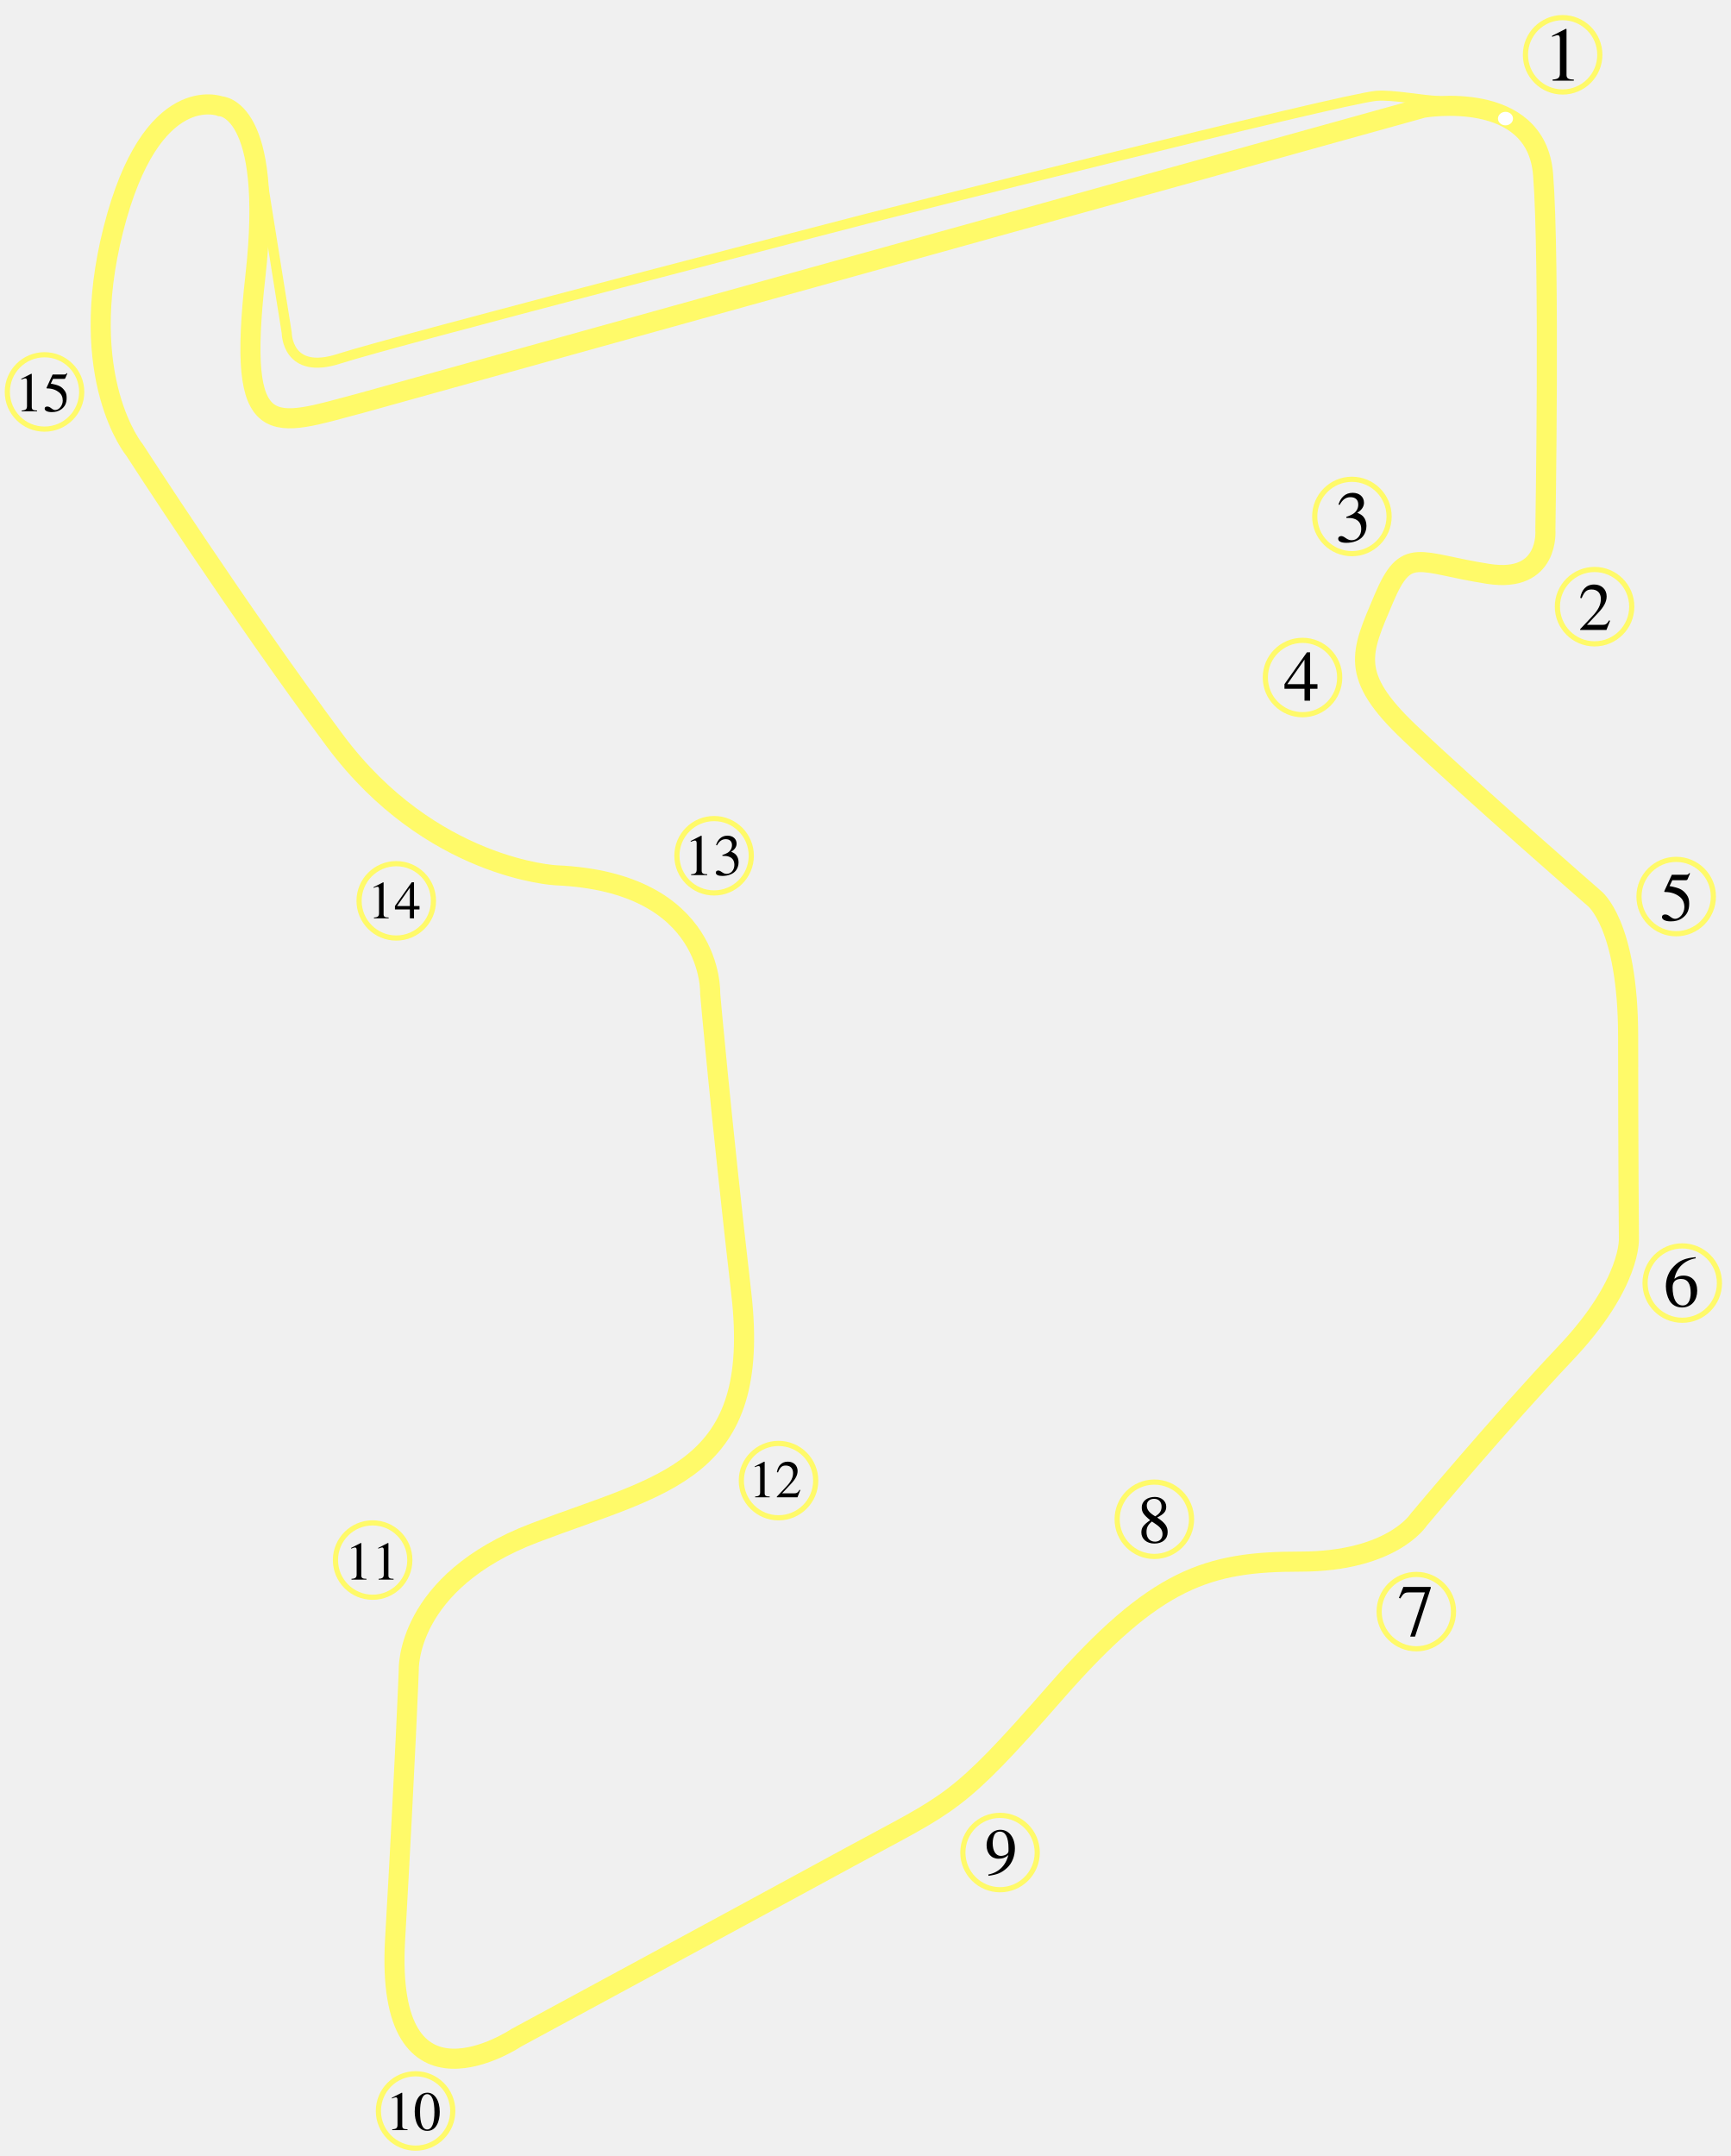
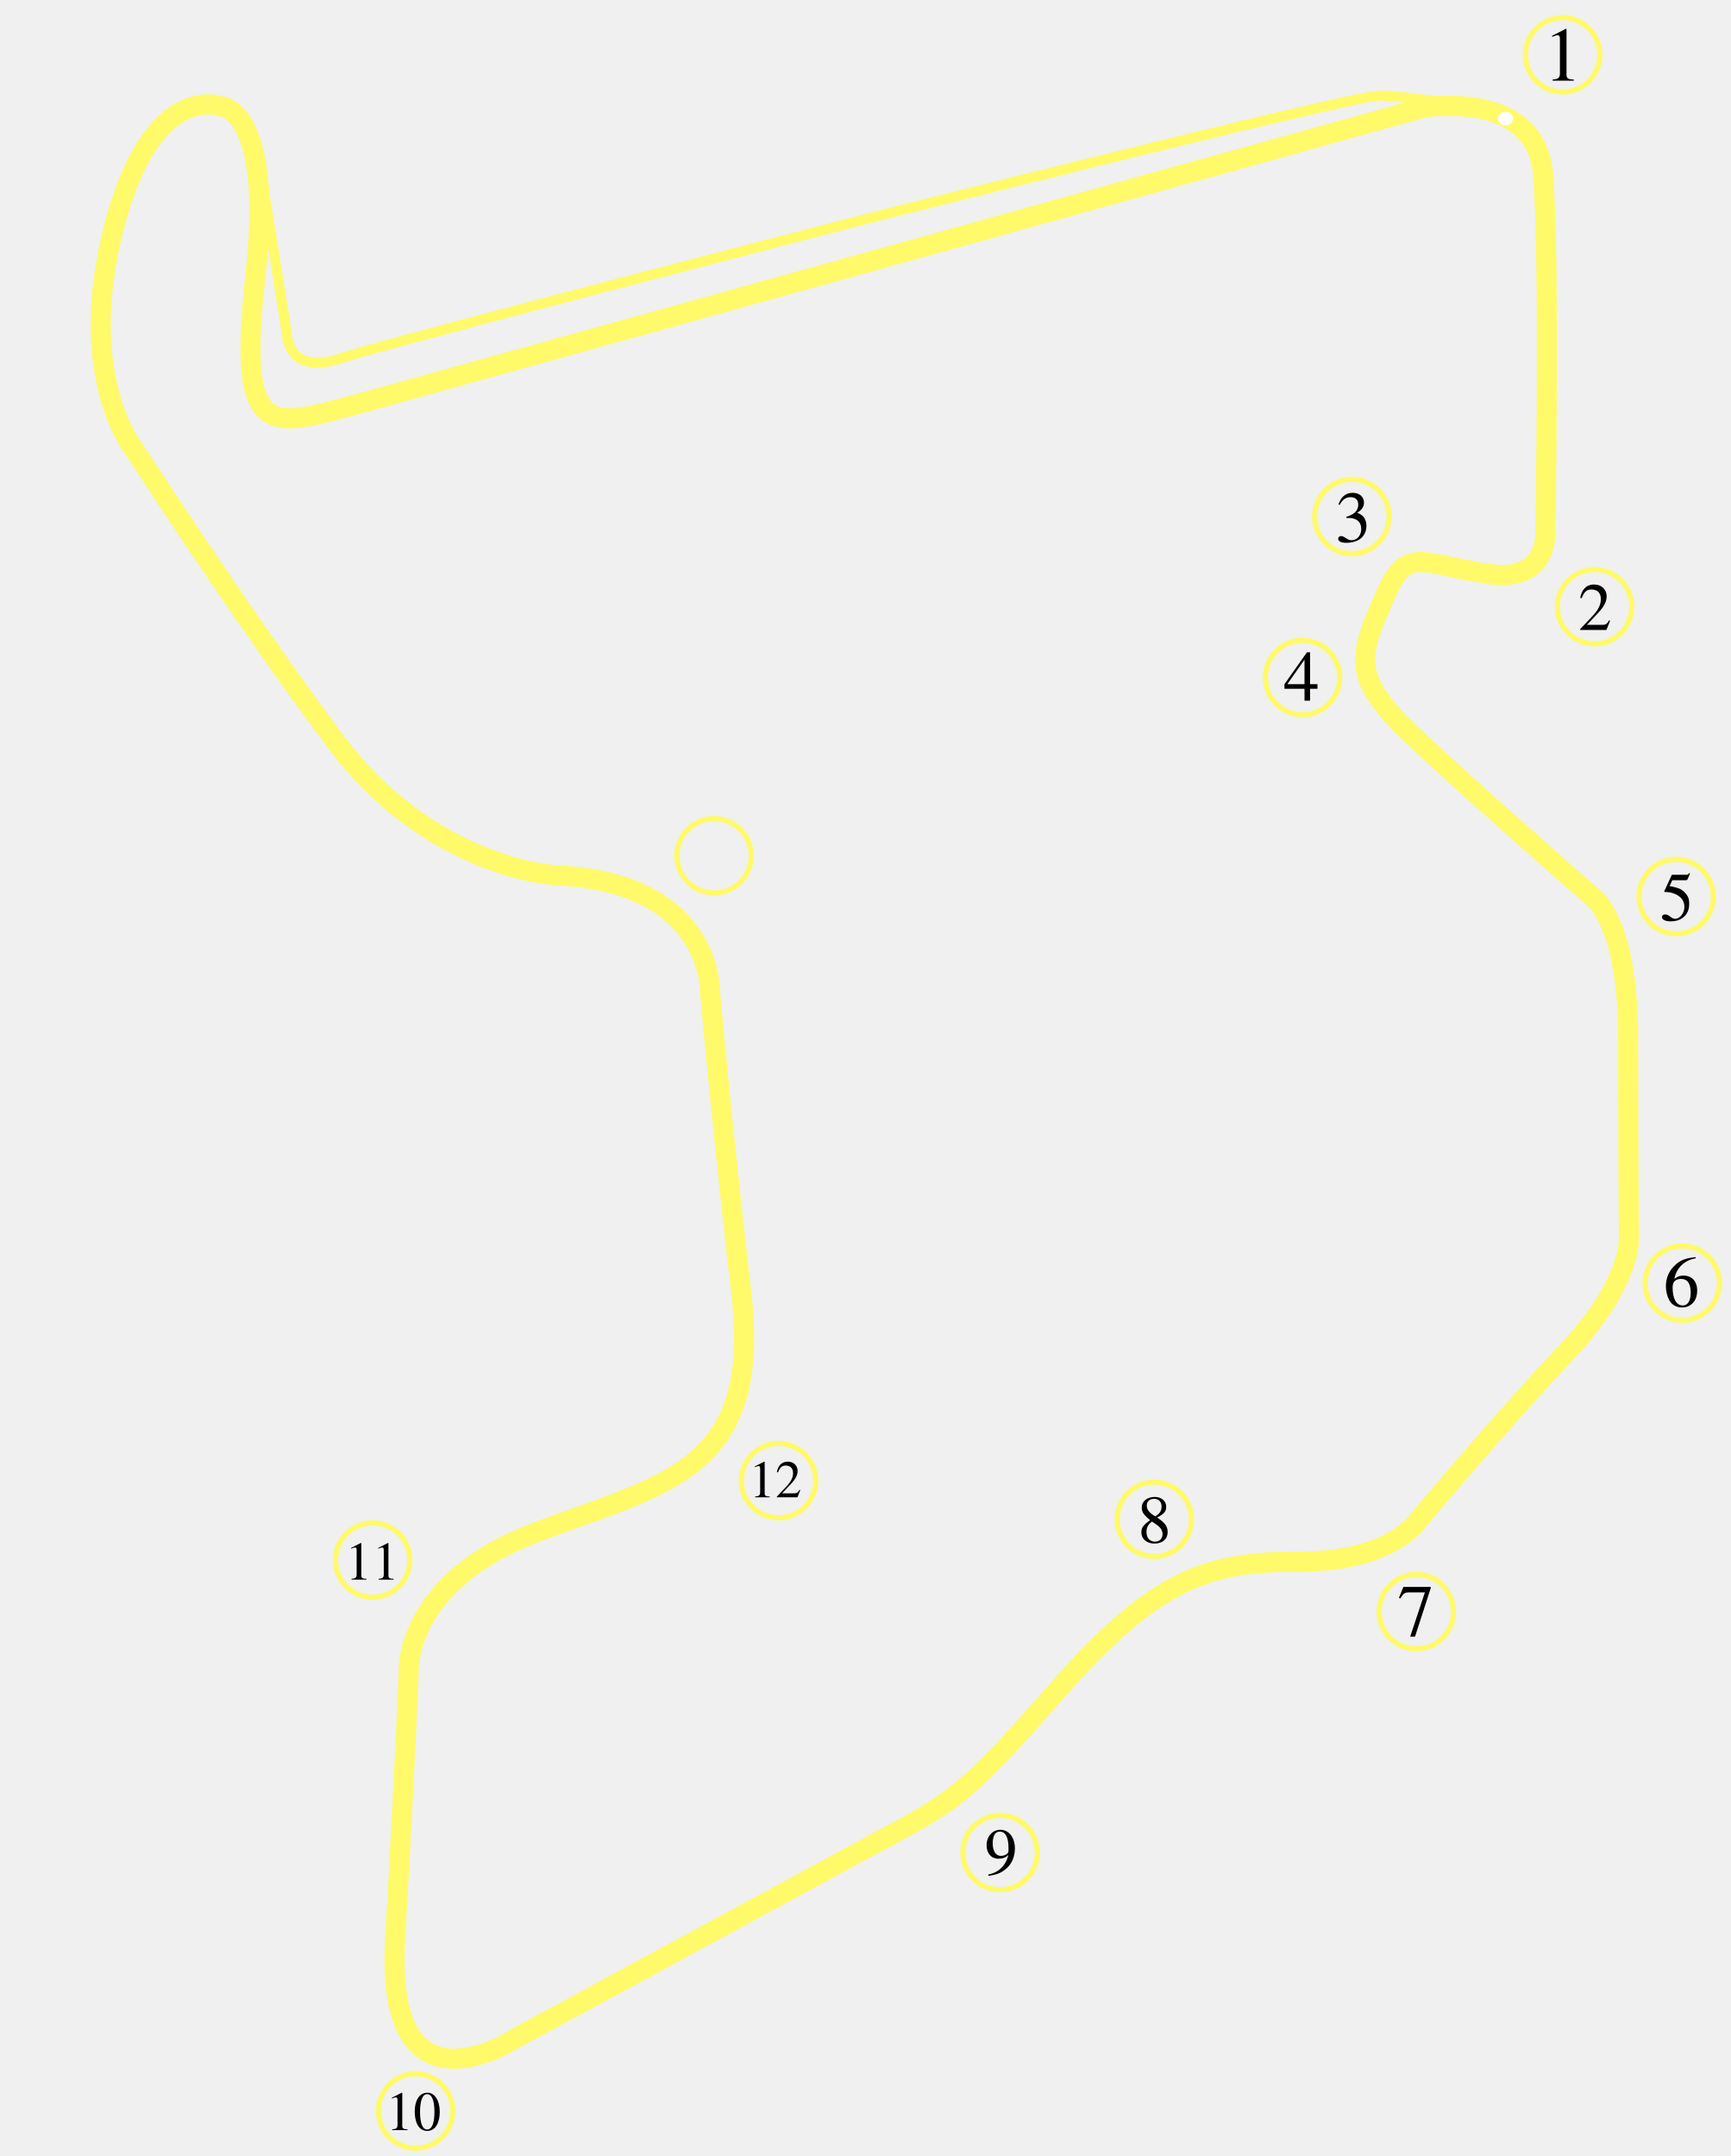
<svg xmlns="http://www.w3.org/2000/svg" width="430.862mm" height="536.701mm" viewBox="0 0 430.862 536.701" version="1.1" id="svg1">
  <defs id="defs1" />
  <g id="layer1" transform="translate(141.2875,177.0063)">
    <path id="path33" d="m -51.448,-76.664 264.394,-73.516 c 0,0 28.159,-4.914 29.86,16.631 1.701,21.545 0.567,88.446 0.567,88.446 0,0 1.17,13.329 -14.174,10.961 -17.626,-2.719 -20.411,-7.182 -26.08,6.237 -5.67,13.418 -8.693,18.899 6.426,33.262 15.119,14.363 45.924,41.199 45.924,41.199 0,0 8.504,6.237 8.504,34.585 0,28.348 0.189,50.082 0.189,50.082 0,0 0.756,11.15 -15.686,28.537 -16.442,17.387 -36.664,41.577 -36.664,41.577 0,0 -6.615,10.394 -29.482,10.394 -22.868,0 -35.908,3.969 -60.854,32.506 -24.946,28.537 -25.891,27.214 -51.216,41.01 -25.324,13.796 -82.966,44.979 -82.966,44.979 0,0 -32.884,22.112 -30.238,-24.379 2.646,-46.491 3.402,-67.091 3.402,-67.091 0,0 -0.945,-21.923 31.372,-34.207 32.317,-12.284 56.507,-15.119 51.405,-59.531 -5.103,-44.412 -7.749,-74.65 -7.749,-74.65 0,0 1.134,-27.781 -38.365,-29.482 0,0 -31.183,-1.512 -54.996,-33.451 -23.812,-31.939 -49.893,-72.382 -49.893,-72.382 0,0 -14.741,-17.765 -5.292,-54.996 9.449,-37.231 26.647,-30.616 26.647,-30.616 0,0 13.418,0.189 8.693,42.333 -4.725,42.144 4.158,37.42 26.269,31.561 z" style="display:inline;fill:none;stroke:#fffa69;stroke-width:5;stroke-linecap:butt;stroke-linejoin:miter;stroke-miterlimit:4;stroke-dasharray:none;stroke-opacity:1" />
    <path id="path19" style="font-size:4.237px;fill:#ffffff;stroke-width:0.199" d="m 235.316,-147.483 a 1.871,1.684 0 0 1 -1.871,1.684 1.871,1.684 0 0 1 -1.871,-1.684 1.871,1.684 0 0 1 1.871,-1.684 1.871,1.684 0 0 1 1.871,1.684 z" />
    <path id="path873" d="m -76.062,-132.628 6.147,38.487 c 0,0 0,10.691 13.096,6.414 13.096,-4.276 130.962,-34.745 130.962,-34.745 0,0 118.271,-29.908 127.157,-30.676 3.941,-0.341 11.14,1.111 15.501,1.291 4.342,0.179 -102.396,27.052 -98.827,28.316" style="display:inline;fill:none;stroke:#fffa69;stroke-width:2.5;stroke-linecap:butt;stroke-linejoin:miter;stroke-miterlimit:4;stroke-dasharray:none;stroke-opacity:1" />
    <g id="g1" transform="translate(1.670625)">
      <path id="path960" style="display:inline;fill:none;stroke:#fffa69;stroke-width:1.288" d="m 255.255,-163.364 a 9.257,9.257 0 0 1 -9.257,9.257 9.257,9.257 0 0 1 -9.257,-9.257 9.257,9.257 0 0 1 9.257,-9.257 9.257,9.257 0 0 1 9.257,9.257 z" />
      <path style="font-size:19.102px;line-height:1.25;font-family:STIX;-inkscape-font-specification:STIX;stroke-width:0.895" d="m 248.778,-156.92 v -0.287 c -1.433,0 -1.815,-0.344 -1.815,-1.165 v -11.404 l -0.172,-0.057 -3.419,1.738 v 0.267 l 0.516,-0.191 c 0.344,-0.134 0.669,-0.229 0.86,-0.229 0.401,0 0.573,0.287 0.573,0.936 v 8.577 c 0,1.051 -0.401,1.452 -1.815,1.528 v 0.287 z" id="text1017" />
    </g>
    <path id="path960-8" style="display:inline;fill:none;stroke:#fffa69;stroke-width:1.288" d="m 264.876,-25.987 a 9.257,9.257 0 0 1 -9.257,9.257 9.257,9.257 0 0 1 -9.257,-9.257 9.257,9.257 0 0 1 9.257,-9.257 9.257,9.257 0 0 1 9.257,9.257 z" />
    <path style="font-size:14.538px;line-height:1.25;font-family:STIX;-inkscape-font-specification:STIX;white-space:pre;stroke-width:0.681" d="m 257.942,-22.925 -0.204,-0.087 c -0.48,0.814 -0.785,0.974 -1.396,0.974 h -3.402 l 2.399,-2.559 c 1.294,-1.367 1.861,-2.457 1.861,-3.605 0,-1.439 -1.047,-2.559 -2.689,-2.559 -1.788,0 -2.719,1.192 -3.024,2.893 l 0.305,0.073 c 0.582,-1.425 1.09,-1.89 2.137,-1.89 1.236,0 2.021,0.727 2.021,2.05 0,1.236 -0.523,2.341 -1.89,3.78 l -2.588,2.748 v 0.174 h 5.684 z" id="text1017-5" transform="matrix(1.151107,0,0,1.151107,-37.44228,3.905695)" />
    <path id="path960-1" style="display:inline;fill:none;stroke:#fffa69;stroke-width:1.288" d="m 204.473,-48.438 a 9.257,9.257 0 0 1 -9.257,9.257 9.257,9.257 0 0 1 -9.257,-9.257 9.257,9.257 0 0 1 9.257,-9.257 9.257,9.257 0 0 1 9.257,9.257 z" />
    <path style="font-size:18.035px;line-height:1.25;font-family:STIX;-inkscape-font-specification:STIX;stroke-width:0.845" d="m 192.162,-51.331 c 0.739,-1.335 1.569,-1.912 2.687,-1.912 1.19,0 1.948,0.613 1.948,1.84 0,1.1 -0.577,1.912 -1.461,2.417 -0.361,0.216 -0.83,0.415 -1.515,0.649 v 0.252 c 1.028,0 1.443,0.054 1.84,0.18 1.244,0.361 1.876,1.244 1.876,2.615 0,1.533 -1.01,2.759 -2.345,2.759 -0.505,0 -0.884,-0.09 -1.551,-0.559 -0.505,-0.361 -0.794,-0.469 -1.1,-0.469 -0.415,0 -0.739,0.271 -0.739,0.649 0,0.649 0.703,1.028 2.02,1.028 1.605,0 3.318,-0.523 4.184,-1.677 0.523,-0.685 0.83,-1.569 0.83,-2.525 0,-0.938 -0.289,-1.767 -0.794,-2.327 -0.379,-0.397 -0.703,-0.613 -1.497,-0.956 1.208,-0.721 1.677,-1.623 1.677,-2.489 0,-1.479 -1.136,-2.471 -2.813,-2.471 -1.876,0 -3.012,1.208 -3.535,2.922 z" id="text1017-7" />
    <path id="path960-3" style="display:inline;fill:none;stroke:#fffa69;stroke-width:1.288" d="m 192.179,-8.347 a 9.257,9.257 0 0 1 -9.257,9.257 9.257,9.257 0 0 1 -9.257,-9.257 9.257,9.257 0 0 1 9.257,-9.257 9.257,9.257 0 0 1 9.257,9.257 z" />
    <path style="font-size:17.816px;line-height:1.25;font-family:STIX;-inkscape-font-specification:STIX;stroke-width:0.835" d="m 186.642,-5.555 v -1.14 h -1.835 v -7.928 h -0.784 l -5.594,7.928 v 1.14 h 4.989 v 2.975 h 1.39 v -2.975 z m -3.225,-1.14 h -4.276 l 4.276,-6.111 z" id="text1017-4" />
    <path id="path960-38" style="display:inline;fill:none;stroke:#fffa69;stroke-width:1.288" d="m 285.189,46.176 a 9.257,9.257 0 0 1 -9.257,9.257 9.257,9.257 0 0 1 -9.257,-9.257 9.257,9.257 0 0 1 9.257,-9.257 9.257,9.257 0 0 1 9.257,9.257 z" />
    <path style="font-size:14.538px;line-height:1.25;font-family:STIX;-inkscape-font-specification:STIX;white-space:pre;stroke-width:0.681" d="m 277.731,41.329 -0.131,-0.102 c -0.233,0.305 -0.363,0.378 -0.698,0.378 h -3.009 l -1.585,3.445 c 0,0 -0.015,0.044 -0.015,0.073 0,0.087 0.044,0.116 0.174,0.116 1.396,0 2.413,0.465 3.097,1.018 0.654,0.523 0.974,1.25 0.974,2.181 0,1.25 -0.945,2.457 -1.963,2.457 -0.291,0 -0.625,-0.131 -1.032,-0.465 -0.465,-0.378 -0.741,-0.451 -1.076,-0.451 -0.407,0 -0.654,0.189 -0.654,0.552 0,0.552 0.756,0.901 1.846,0.901 0.989,0 1.788,-0.218 2.471,-0.712 0.989,-0.727 1.425,-1.628 1.425,-3.024 0,-0.77 -0.131,-1.323 -0.509,-1.846 -0.829,-1.148 -1.556,-1.468 -3.634,-1.861 l 0.582,-1.236 h 2.82 c 0.233,0 0.349,-0.087 0.393,-0.189 z" id="text1017-3" transform="matrix(1.18006,0,0,1.18006,-48.36179,-8.342188)" />
    <g id="g16" transform="translate(-2.231364)">
      <path id="path960-5" style="display:inline;fill:none;stroke:#fffa69;stroke-width:1.288" d="m 288.931,142.393 a 9.257,9.257 0 0 1 -9.257,9.257 9.257,9.257 0 0 1 -9.257,-9.257 9.257,9.257 0 0 1 9.257,-9.257 9.257,9.257 0 0 1 9.257,9.257 z" />
      <path style="font-size:17.959px;line-height:1.25;font-family:STIX;-inkscape-font-specification:STIX;stroke-width:0.842" d="m 282.999,135.937 c -2.478,0.269 -3.897,0.7 -5.442,2.317 -1.275,1.311 -1.958,3.017 -1.958,4.957 0,1.257 0.341,2.532 0.844,3.448 0.629,1.149 1.76,1.814 3.179,1.814 1.185,0 2.191,-0.485 2.856,-1.311 0.593,-0.718 0.916,-1.724 0.916,-2.874 0,-2.317 -1.293,-3.754 -3.394,-3.754 -0.79,0 -1.401,0.126 -2.281,0.808 0.485,-2.712 2.496,-4.651 5.316,-5.118 z m -1.221,8.908 c 0,1.832 -0.664,3.125 -1.958,3.125 -1.688,0 -2.55,-1.796 -2.55,-4.526 0,-1.652 1.06,-2.083 2.083,-2.083 1.67,0 2.425,1.185 2.425,3.484 z" id="text1017-1" />
    </g>
    <path id="path960-7" style="display:inline;fill:none;stroke:#fffa69;stroke-width:1.288" d="m 220.51,224.177 a 9.257,9.257 0 0 1 -9.257,9.257 9.257,9.257 0 0 1 -9.257,-9.257 9.257,9.257 0 0 1 9.257,-9.257 9.257,9.257 0 0 1 9.257,9.257 z" />
    <path style="font-size:18.456px;line-height:1.25;font-family:STIX;-inkscape-font-specification:STIX;stroke-width:0.865" d="m 214.839,218.327 v -0.295 h -6.81 l -1.107,2.713 0.332,0.166 c 0.775,-1.255 1.089,-1.513 2.159,-1.513 h 3.968 l -3.654,11 h 1.2 z" id="text1017-6" />
    <path id="path960-71" style="display:inline;fill:none;stroke:#fffa69;stroke-width:1.288" d="m 155.296,201.192 a 9.257,9.257 0 0 1 -9.257,9.257 9.257,9.257 0 0 1 -9.257,-9.257 9.257,9.257 0 0 1 9.257,-9.257 9.257,9.257 0 0 1 9.257,9.257 z" />
    <path style="font-size:14.538px;line-height:1.25;font-family:STIX;-inkscape-font-specification:STIX;white-space:pre;stroke-width:0.681" d="m 147.94,203.992 c 0,-1.163 -0.465,-1.948 -2.253,-3.14 1.439,-0.77 1.948,-1.265 1.948,-2.355 0,-1.134 -1.003,-2.079 -2.442,-2.079 -1.614,0 -2.82,0.872 -2.82,2.268 0,0.945 0.305,1.497 1.803,2.733 -1.556,1.09 -1.89,1.657 -1.89,2.66 0,1.367 1.148,2.37 2.791,2.37 1.745,0 2.864,-0.959 2.864,-2.457 z m -1.308,-5.495 c 0,0.901 -0.378,1.512 -1.367,2.093 -1.279,-0.756 -1.817,-1.425 -1.817,-2.326 0,-0.901 0.625,-1.439 1.599,-1.439 0.989,0 1.585,0.669 1.585,1.672 z m -1.221,3.794 c 0.989,0.669 1.425,1.25 1.425,2.152 0,0.945 -0.654,1.599 -1.599,1.599 -1.105,0 -1.846,-0.756 -1.846,-2.093 0,-0.945 0.305,-1.541 1.163,-2.239 z" id="text1017-16" transform="matrix(1.157021,0,0,1.157021,-21.81665,-31.62932)" />
    <path style="display:inline;fill:none;stroke:#fffa69;stroke-width:0.681px;stroke-linecap:butt;stroke-linejoin:miter;stroke-opacity:1" d="M 89.016,262.275 Z" id="path1152" />
    <path id="path960-30" style="display:inline;fill:none;stroke:#fffa69;stroke-width:1.288" d="m 116.891,284.155 a 9.257,9.257 0 0 1 -9.257,9.257 9.257,9.257 0 0 1 -9.257,-9.257 9.257,9.257 0 0 1 9.257,-9.257 9.257,9.257 0 0 1 9.257,9.257 z" />
    <path style="font-size:16.418px;line-height:1.25;font-family:STIX;-inkscape-font-specification:STIX;stroke-width:0.77" d="m 104.764,289.945 c 2.134,-0.296 3.202,-0.69 4.597,-1.954 1.313,-1.199 1.97,-2.988 1.97,-4.876 0,-1.379 -0.394,-2.561 -1.051,-3.382 -0.64,-0.788 -1.527,-1.248 -2.578,-1.248 -1.954,0 -3.415,1.658 -3.415,3.875 0,2.003 1.182,3.333 2.955,3.333 0.969,0 1.757,-0.246 2.463,-0.936 -0.657,2.693 -2.496,4.416 -4.991,4.86 z m 4.975,-6.19 c 0,0.87 -1.199,1.231 -1.921,1.231 -1.231,0 -2.019,-1.231 -2.019,-3.185 0,-0.887 0.246,-1.855 0.575,-2.299 0.279,-0.361 0.706,-0.558 1.199,-0.558 1.428,0 2.167,1.412 2.167,4.17 z" id="text1017-0" />
    <g id="g8" transform="translate(0,-1.312567)">
      <path id="path960-88" style="display:inline;fill:none;stroke:#fffa69;stroke-width:1.288" d="m -28.586,349.794 a 9.257,9.257 0 0 1 -9.257,9.257 9.257,9.257 0 0 1 -9.257,-9.257 9.257,9.257 0 0 1 9.257,-9.257 9.257,9.257 0 0 1 9.257,9.257 z" />
      <path style="font-size:13.783px;line-height:1.25;font-family:STIX;-inkscape-font-specification:STIX;stroke-width:0.738" d="m -39.85,354.569 v -0.207 c -1.034,0 -1.309,-0.248 -1.309,-0.841 v -8.228 l -0.124,-0.041 -2.467,1.254 v 0.193 l 0.372,-0.138 c 0.248,-0.097 0.482,-0.165 0.62,-0.165 0.289,0 0.413,0.207 0.413,0.675 v 6.188 c 0,0.758 -0.289,1.047 -1.309,1.103 v 0.207 z m 8.021,-4.548 c 0,-2.825 -1.254,-4.769 -3.06,-4.769 -2.219,0 -3.17,2.247 -3.17,4.686 0,2.26 0.758,4.824 3.115,4.824 2.247,0 3.115,-2.371 3.115,-4.741 z m -1.323,0.069 c 0,2.729 -0.62,4.314 -1.792,4.314 -1.185,0 -1.792,-1.571 -1.792,-4.369 0,-2.798 0.62,-4.424 1.764,-4.424 1.213,0 1.819,1.613 1.819,4.479 z" id="text1017-68" />
    </g>
    <path id="path960-88-6" style="display:inline;fill:none;stroke:#fffa69;stroke-width:1.288" d="m -39.276,211.348 a 9.257,9.257 0 0 1 -9.257,9.257 9.257,9.257 0 0 1 -9.257,-9.257 9.257,9.257 0 0 1 9.257,-9.257 9.257,9.257 0 0 1 9.257,9.257 z" />
    <path style="font-size:13.497px;line-height:1.25;font-family:STIX;-inkscape-font-specification:STIX;stroke-width:0.723" d="m -50.071,216.215 v -0.202 c -1.012,0 -1.282,-0.243 -1.282,-0.823 v -8.058 l -0.121,-0.041 -2.416,1.228 v 0.189 l 0.364,-0.135 c 0.243,-0.095 0.472,-0.162 0.607,-0.162 0.283,0 0.405,0.202 0.405,0.661 v 6.06 c 0,0.742 -0.283,1.026 -1.282,1.08 v 0.202 z m 6.749,0 v -0.202 c -1.012,0 -1.282,-0.243 -1.282,-0.823 v -8.058 l -0.121,-0.041 -2.416,1.228 v 0.189 l 0.364,-0.135 c 0.243,-0.095 0.472,-0.162 0.607,-0.162 0.283,0 0.405,0.202 0.405,0.661 v 6.06 c 0,0.742 -0.283,1.026 -1.282,1.08 v 0.202 z" id="text1017-68-5" />
    <path id="path960-88-4" style="display:inline;fill:none;stroke:#fffa69;stroke-width:1.288;filter:url(#filter1053)" d="m 61.751,191.57 a 9.257,9.257 0 0 1 -9.257,9.257 9.257,9.257 0 0 1 -9.257,-9.257 9.257,9.257 0 0 1 9.257,-9.257 9.257,9.257 0 0 1 9.257,9.257 z" />
    <path style="font-size:13.132px;line-height:1.25;font-family:STIX;-inkscape-font-specification:STIX;stroke-width:0.704" d="M 50.297,195.726 V 195.529 c -0.985,0 -1.248,-0.236 -1.248,-0.801 v -7.84 l -0.118,-0.039 -2.351,1.195 v 0.184 l 0.355,-0.131 c 0.236,-0.092 0.46,-0.158 0.591,-0.158 0.276,0 0.394,0.197 0.394,0.643 v 5.896 c 0,0.722 -0.276,0.998 -1.248,1.051 v 0.197 z m 7.617,-1.799 -0.184,-0.079 c -0.433,0.735 -0.709,0.88 -1.261,0.88 h -3.073 l 2.167,-2.311 c 1.169,-1.234 1.681,-2.219 1.681,-3.257 0,-1.3 -0.946,-2.311 -2.429,-2.311 -1.615,0 -2.456,1.077 -2.732,2.613 l 0.276,0.066 c 0.525,-1.287 0.985,-1.707 1.93,-1.707 1.116,0 1.825,0.657 1.825,1.852 0,1.116 -0.473,2.114 -1.707,3.414 l -2.338,2.482 v 0.158 h 5.135 z" id="text1017-68-2" />
    <path id="path960-88-7" style="display:inline;fill:none;stroke:#fffa69;stroke-width:1.288;filter:url(#filter1053)" d="m 45.715,36.019 a 9.257,9.257 0 0 1 -9.257,9.257 9.257,9.257 0 0 1 -9.257,-9.257 9.257,9.257 0 0 1 9.257,-9.257 9.257,9.257 0 0 1 9.257,9.257 z" />
-     <path style="font-size:14.531px;line-height:1.25;font-family:STIX;-inkscape-font-specification:STIX;stroke-width:0.778" d="m 34.75,40.843 v -0.218 c -1.09,0 -1.38,-0.262 -1.38,-0.886 v -8.675 l -0.131,-0.044 -2.601,1.322 v 0.203 l 0.392,-0.145 c 0.262,-0.102 0.509,-0.174 0.654,-0.174 0.305,0 0.436,0.218 0.436,0.712 v 6.525 c 0,0.799 -0.305,1.104 -1.38,1.163 v 0.218 z m 2.427,-7.411 c 0.596,-1.075 1.264,-1.54 2.165,-1.54 0.959,0 1.569,0.494 1.569,1.482 0,0.886 -0.465,1.54 -1.177,1.947 -0.291,0.174 -0.668,0.334 -1.221,0.523 v 0.203 c 0.828,0 1.163,0.044 1.482,0.145 1.003,0.291 1.511,1.003 1.511,2.107 0,1.235 -0.814,2.223 -1.889,2.223 -0.407,0 -0.712,-0.073 -1.25,-0.45 -0.407,-0.291 -0.639,-0.378 -0.886,-0.378 -0.334,0 -0.596,0.218 -0.596,0.523 0,0.523 0.567,0.828 1.628,0.828 1.293,0 2.674,-0.421 3.371,-1.351 0.421,-0.552 0.668,-1.264 0.668,-2.034 0,-0.756 -0.233,-1.424 -0.639,-1.875 -0.305,-0.32 -0.567,-0.494 -1.206,-0.77 0.974,-0.581 1.351,-1.308 1.351,-2.005 0,-1.192 -0.915,-1.991 -2.267,-1.991 -1.511,0 -2.427,0.974 -2.848,2.354 z" id="text1017-68-6" />
-     <path id="path960-88-5" style="display:inline;fill:none;stroke:#fffa69;stroke-width:1.288;filter:url(#filter1053)" d="m -33.396,47.245 a 9.257,9.257 0 0 1 -9.257,9.257 9.257,9.257 0 0 1 -9.257,-9.257 9.257,9.257 0 0 1 9.257,-9.257 9.257,9.257 0 0 1 9.257,9.257 z" />
-     <path style="font-size:13.259px;line-height:1.25;font-family:STIX;-inkscape-font-specification:STIX;stroke-width:0.71" d="M -44.546,51.595 V 51.396 c -0.994,0 -1.26,-0.239 -1.26,-0.809 V 42.672 l -0.119,-0.04 -2.373,1.207 v 0.186 l 0.358,-0.133 c 0.239,-0.093 0.464,-0.159 0.597,-0.159 0.278,0 0.398,0.199 0.398,0.65 v 5.953 c 0,0.729 -0.278,1.008 -1.26,1.061 v 0.199 z m 7.677,-2.214 V 48.532 h -1.366 v -5.9 h -0.583 l -4.163,5.9 v 0.849 h 3.712 v 2.214 h 1.034 v -2.214 z m -2.4,-0.849 h -3.182 l 3.182,-4.548 z" id="text1017-68-0" />
-     <g id="g17" transform="translate(1.18131)">
-       <path id="path960-88-52" style="display:inline;fill:none;stroke:#fffa69;stroke-width:1.288;filter:url(#filter1053)" d="m -122.13,-79.441 a 9.257,9.257 0 0 1 -9.257,9.257 9.257,9.257 0 0 1 -9.257,-9.257 9.257,9.257 0 0 1 9.257,-9.257 9.257,9.257 0 0 1 9.257,9.257 z" />
-       <path style="font-size:13.842px;line-height:1.25;font-family:STIX;-inkscape-font-specification:STIX;stroke-width:0.742" d="m -133.245,-74.613 v -0.208 c -1.038,0 -1.315,-0.249 -1.315,-0.844 v -8.264 l -0.125,-0.042 -2.478,1.26 v 0.194 l 0.374,-0.138 c 0.249,-0.097 0.484,-0.166 0.623,-0.166 0.291,0 0.415,0.208 0.415,0.678 v 6.215 c 0,0.761 -0.291,1.052 -1.315,1.107 v 0.208 z m 7.53,-9.427 -0.125,-0.097 c -0.221,0.291 -0.346,0.36 -0.664,0.36 h -2.865 l -1.509,3.281 c 0,0 -0.014,0.042 -0.014,0.069 0,0.083 0.042,0.111 0.166,0.111 1.329,0 2.298,0.443 2.948,0.969 0.623,0.498 0.927,1.19 0.927,2.076 0,1.19 -0.9,2.339 -1.869,2.339 -0.277,0 -0.595,-0.125 -0.983,-0.443 -0.443,-0.36 -0.706,-0.429 -1.024,-0.429 -0.388,0 -0.623,0.18 -0.623,0.526 0,0.526 0.72,0.858 1.758,0.858 0.941,0 1.703,-0.208 2.353,-0.678 0.941,-0.692 1.357,-1.55 1.357,-2.879 0,-0.734 -0.125,-1.26 -0.484,-1.758 -0.789,-1.094 -1.481,-1.398 -3.461,-1.772 l 0.554,-1.177 h 2.685 c 0.221,0 0.332,-0.083 0.374,-0.18 z" id="text1017-68-8" />
-     </g>
  </g>
</svg>
